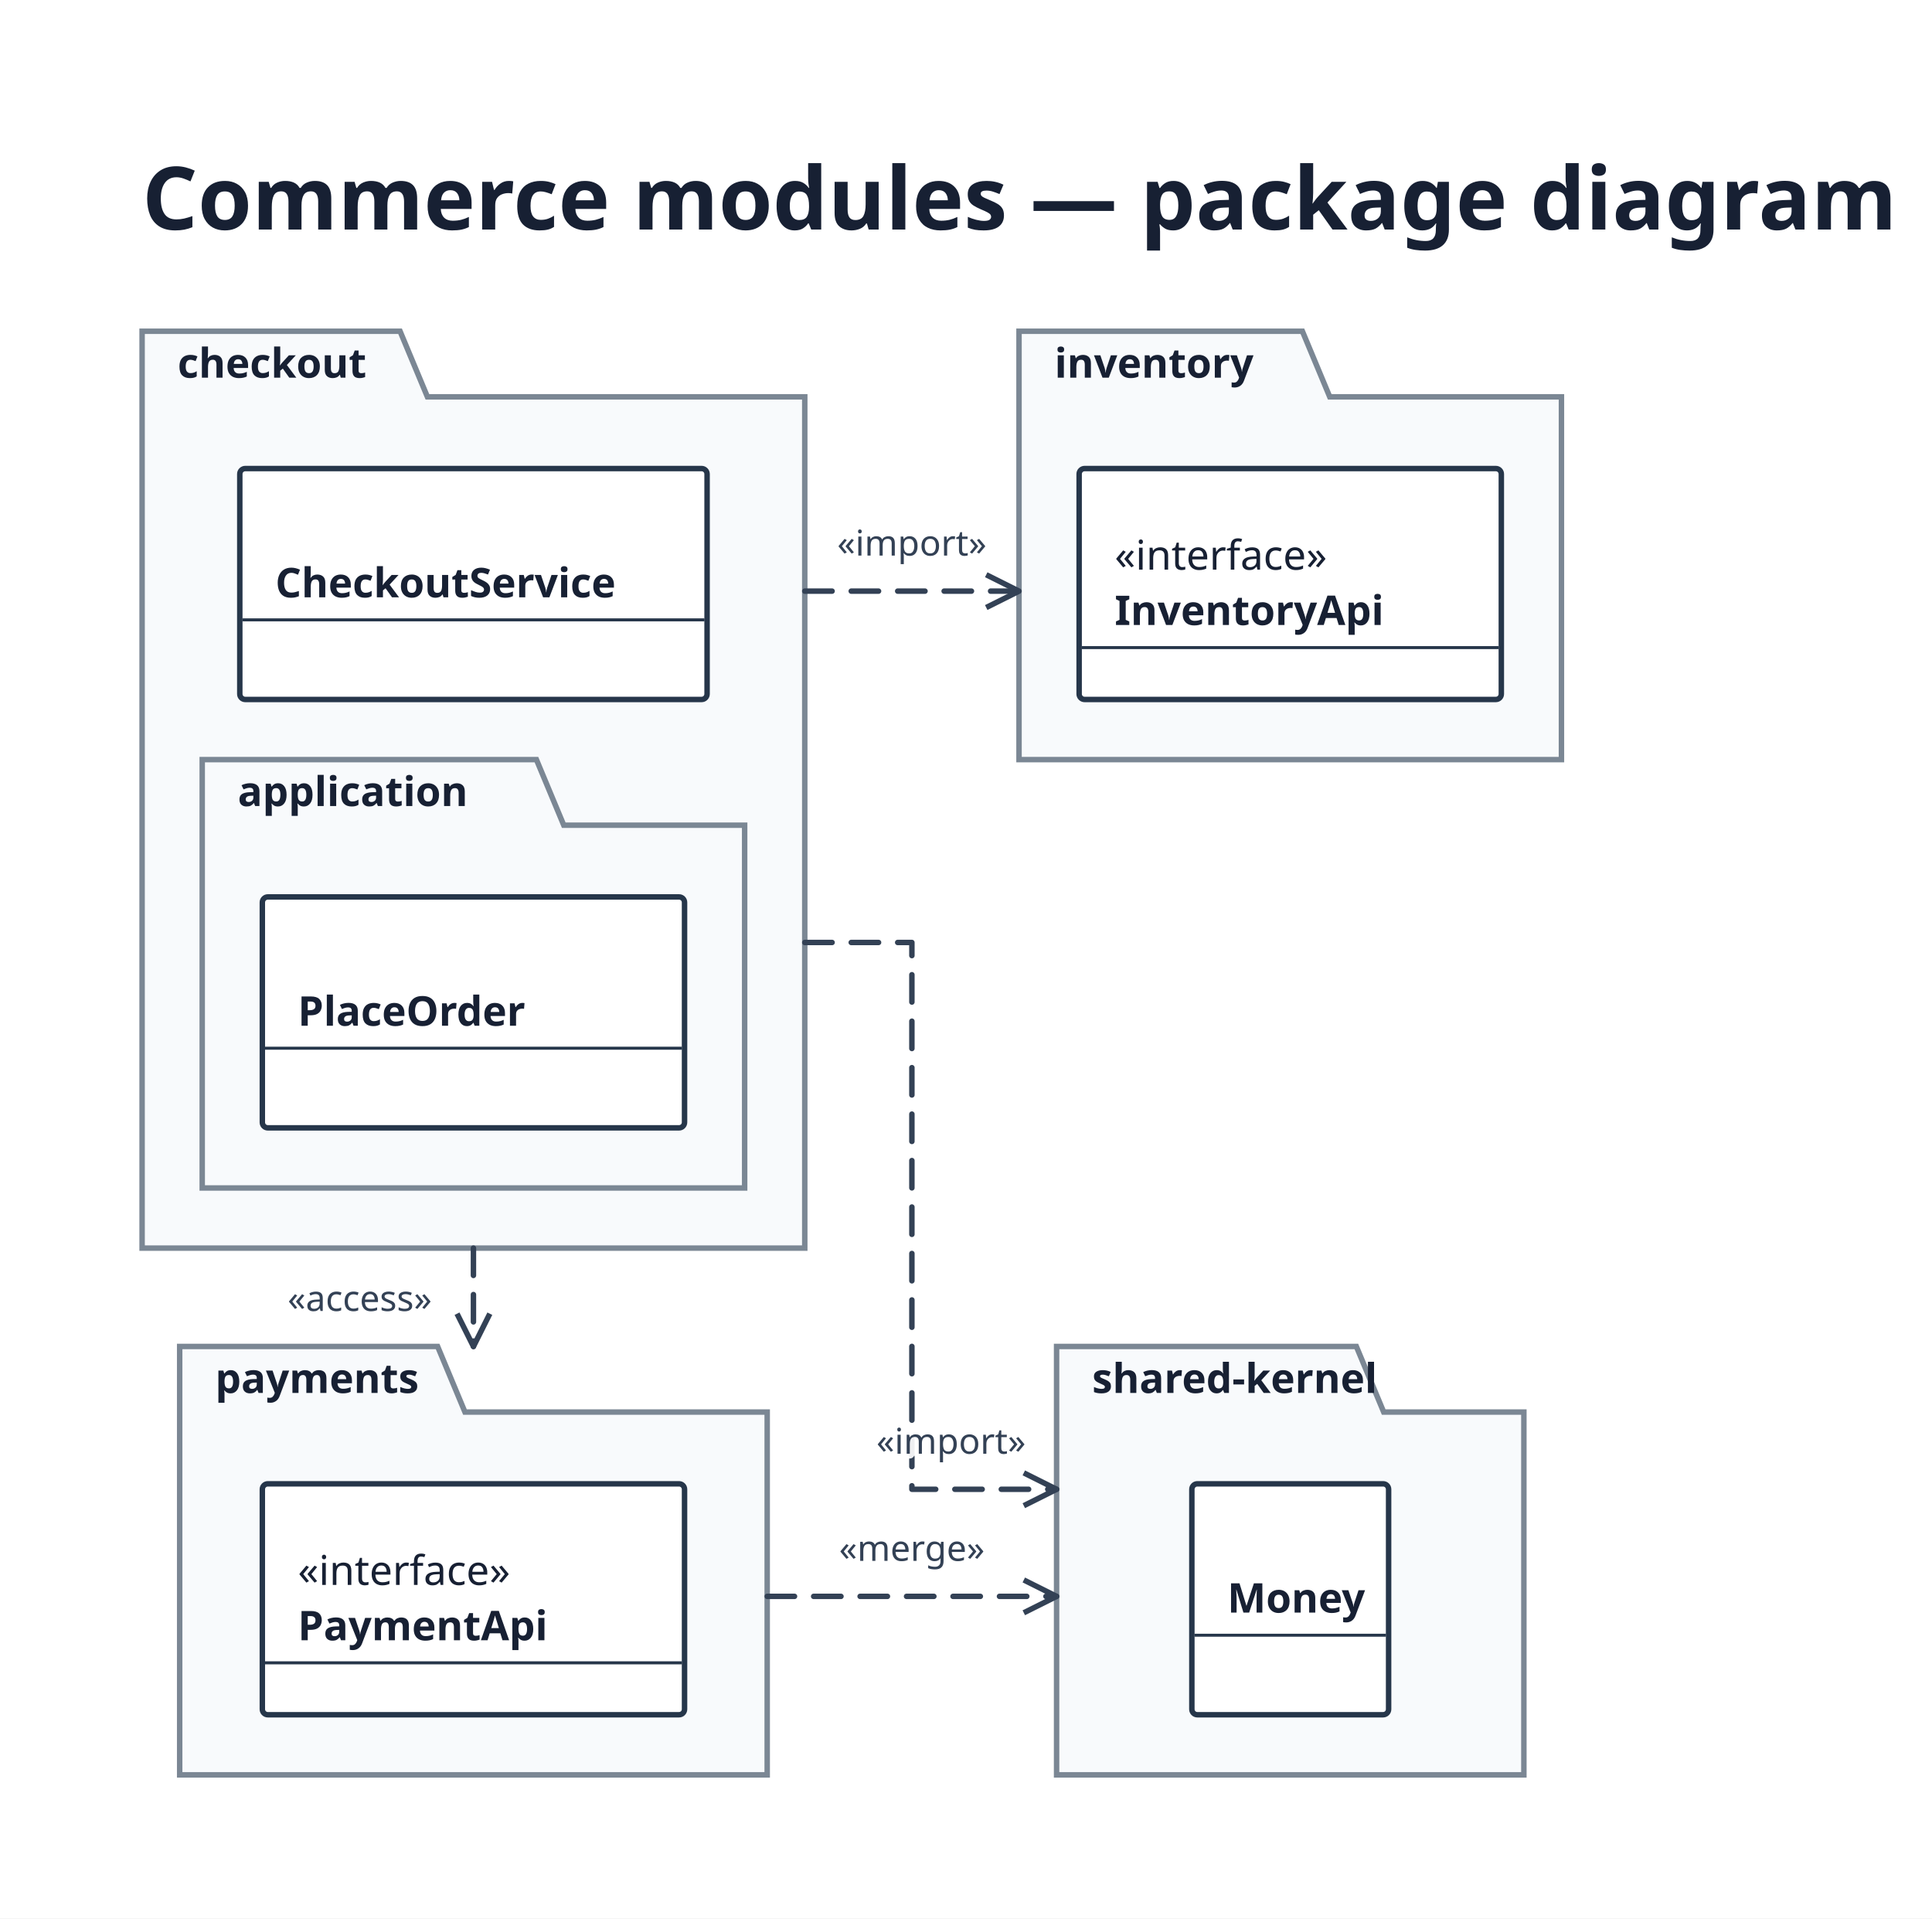
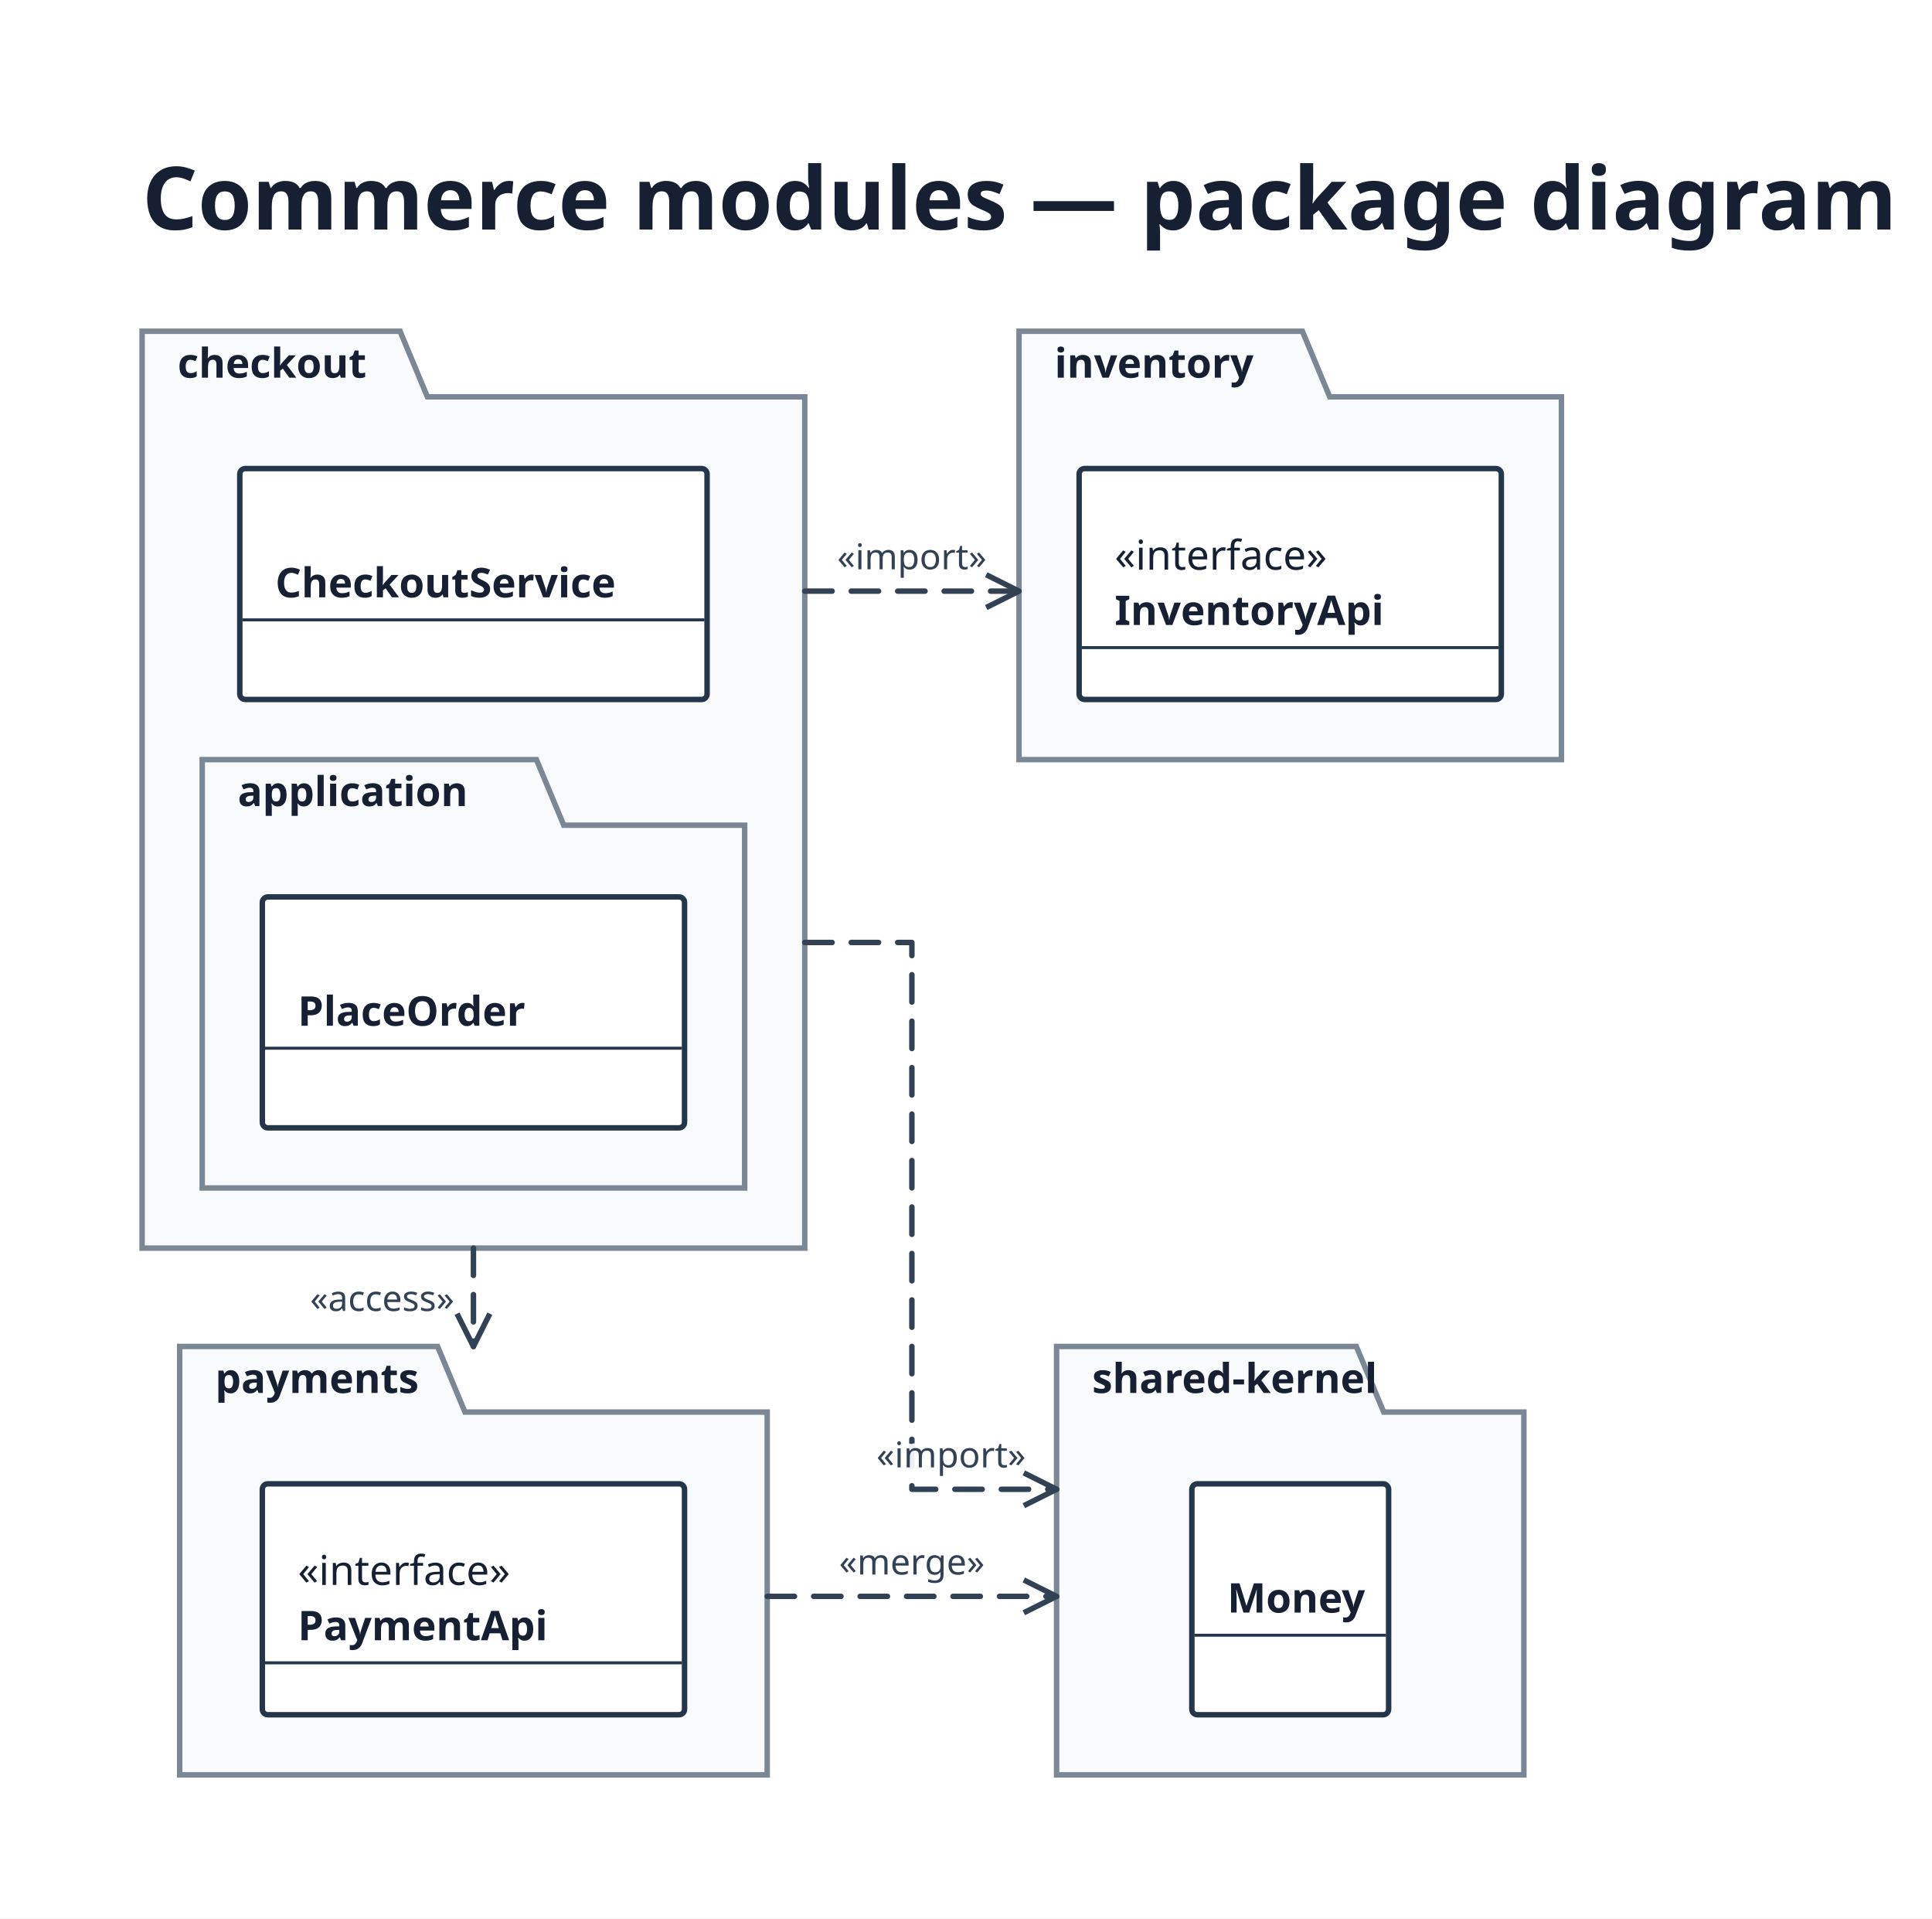
<svg xmlns="http://www.w3.org/2000/svg" width="707" height="702" viewBox="0 0 707 702" role="img" aria-label="uml-package-example">
  <rect width="100%" height="100%" fill="#ffffff" />
  <g id="boundaries">
    <path d="M 52 145.2 V 456.7 H 294.5 V 145.2 H 156.4 L 146.4 121.2 H 52 Z" fill="#f8fafc" stroke="#7b8794" stroke-width="2" />
    <path d="M 372.9 145.2 V 277.95 H 571.4 V 145.2 H 486.6 L 476.6 121.2 H 372.9 Z" fill="#f8fafc" stroke="#7b8794" stroke-width="2" />
    <path d="M 65.75 516.7 V 649.45 H 280.75 V 516.7 H 170.15 L 160.15 492.7 H 65.75 Z" fill="#f8fafc" stroke="#7b8794" stroke-width="2" />
    <path d="M 386.65 516.7 V 649.45 H 557.65 V 516.7 H 506.35 L 496.35 492.7 H 386.65 Z" fill="#f8fafc" stroke="#7b8794" stroke-width="2" />
    <path d="M 74 301.95 V 434.7 H 272.5 V 301.95 H 206.3 L 196.3 277.95 H 74 Z" fill="#f8fafc" stroke="#7b8794" stroke-width="2" />
  </g>
  <g id="corridor-dividers" />
  <g id="lines">
    <g data-line="checkout-inventory">
      <polyline points="294.5,216.304 372.9,216.304" fill="none" stroke="#334155" stroke-width="2" stroke-linejoin="round" stroke-linecap="round" stroke-dasharray="10 7" />
      <path d="M 360.9 222.304 L 372.9 216.304 L 360.9 210.304" fill="none" stroke="#334155" stroke-width="2" stroke-linejoin="round" />
    </g>
    <g data-line="checkout-payments">
      <polyline points="173.25,456.7 173.25,492.7" fill="none" stroke="#334155" stroke-width="2" stroke-linejoin="round" stroke-linecap="round" stroke-dasharray="10 7" />
      <path d="M 167.25 480.7 L 173.25 492.7 L 179.25 480.7" fill="none" stroke="#334155" stroke-width="2" stroke-linejoin="round" />
    </g>
    <g data-line="checkout-shared">
      <polyline points="294.5,344.867 333.7,344.867 333.7,544.95 386.65,544.95" fill="none" stroke="#334155" stroke-width="2" stroke-linejoin="round" stroke-linecap="round" stroke-dasharray="10 7" />
      <path d="M 374.65 550.95 L 386.65 544.95 L 374.65 538.95" fill="none" stroke="#334155" stroke-width="2" stroke-linejoin="round" />
    </g>
    <g data-line="payments-shared">
      <polyline points="280.75,584.138 386.65,584.138" fill="none" stroke="#334155" stroke-width="2" stroke-linejoin="round" stroke-linecap="round" stroke-dasharray="10 7" />
      <path d="M 374.65 590.138 L 386.65 584.138 L 374.65 578.138" fill="none" stroke="#334155" stroke-width="2" stroke-linejoin="round" />
    </g>
  </g>
  <g id="objects">
    <rect x="87.75" y="171.45" width="171" height="84.5" rx="2" fill="#ffffff" stroke="#26364a" stroke-width="2" />
    <rect x="96" y="328.2" width="154.5" height="84.5" rx="2" fill="#ffffff" stroke="#26364a" stroke-width="2" />
    <rect x="394.9" y="171.45" width="154.5" height="84.5" rx="2" fill="#ffffff" stroke="#26364a" stroke-width="2" />
    <rect x="96" y="542.95" width="154.5" height="84.5" rx="2" fill="#ffffff" stroke="#26364a" stroke-width="2" />
    <rect x="436.15" y="542.95" width="72" height="84.5" rx="2" fill="#ffffff" stroke="#26364a" stroke-width="2" />
  </g>
  <g id="ports" />
  <g id="text">
    <text x="52" y="84" text-anchor="start" fill="#172033" font-family="ui-rounded, 'Comic Sans MS', sans-serif" font-size="32" font-weight="700">Commerce modules — package diagram</text>
    <text x="65" y="138.2" text-anchor="start" fill="#172033" font-family="ui-rounded, 'Comic Sans MS', sans-serif" font-size="15" font-weight="700">checkout</text>
    <text x="100.75" y="218.575" text-anchor="start" fill="#172033" font-family="ui-rounded, 'Comic Sans MS', sans-serif" font-size="15" font-weight="700">CheckoutService</text>
    <path d="M 88.75 226.825 H 257.75" stroke="#26364a" stroke-width="1" />
    <path d="M 88.75 226.825 H 257.75" stroke="#26364a" stroke-width="1" />
    <text x="87" y="294.95" text-anchor="start" fill="#172033" font-family="ui-rounded, 'Comic Sans MS', sans-serif" font-size="15" font-weight="700">application</text>
    <text x="109" y="375.325" text-anchor="start" fill="#172033" font-family="ui-rounded, 'Comic Sans MS', sans-serif" font-size="15" font-weight="700">PlaceOrder</text>
    <path d="M 97 383.575 H 249.5" stroke="#26364a" stroke-width="1" />
    <path d="M 97 383.575 H 249.5" stroke="#26364a" stroke-width="1" />
    <text x="385.9" y="138.2" text-anchor="start" fill="#172033" font-family="ui-rounded, 'Comic Sans MS', sans-serif" font-size="15" font-weight="700">inventory</text>
    <text x="407.9" y="208.45" text-anchor="start" fill="#172033" font-family="ui-rounded, 'Comic Sans MS', sans-serif" font-size="15" font-weight="450">«interface»</text>
    <text x="407.9" y="228.7" text-anchor="start" fill="#172033" font-family="ui-rounded, 'Comic Sans MS', sans-serif" font-size="15" font-weight="700">InventoryApi</text>
    <path d="M 395.9 236.95 H 548.4" stroke="#26364a" stroke-width="1" />
    <path d="M 395.9 236.95 H 548.4" stroke="#26364a" stroke-width="1" />
    <text x="78.75" y="509.7" text-anchor="start" fill="#172033" font-family="ui-rounded, 'Comic Sans MS', sans-serif" font-size="15" font-weight="700">payments</text>
    <text x="109" y="579.95" text-anchor="start" fill="#172033" font-family="ui-rounded, 'Comic Sans MS', sans-serif" font-size="15" font-weight="450">«interface»</text>
    <text x="109" y="600.2" text-anchor="start" fill="#172033" font-family="ui-rounded, 'Comic Sans MS', sans-serif" font-size="15" font-weight="700">PaymentApi</text>
    <path d="M 97 608.45 H 249.5" stroke="#26364a" stroke-width="1" />
    <path d="M 97 608.45 H 249.5" stroke="#26364a" stroke-width="1" />
    <text x="399.65" y="509.7" text-anchor="start" fill="#172033" font-family="ui-rounded, 'Comic Sans MS', sans-serif" font-size="15" font-weight="700">shared-kernel</text>
    <text x="449.15" y="590.075" text-anchor="start" fill="#172033" font-family="ui-rounded, 'Comic Sans MS', sans-serif" font-size="15" font-weight="700">Money</text>
    <path d="M 437.15 598.325 H 507.15" stroke="#26364a" stroke-width="1" />
    <path d="M 437.15 598.325 H 507.15" stroke="#26364a" stroke-width="1" />
    <g data-line-label="checkout-inventory">
-       <text x="333.7" y="203.304" text-anchor="middle" font-family="ui-rounded, sans-serif" font-size="13" fill="#334155" stroke="#ffffff" stroke-opacity=".92" stroke-width="3.5" stroke-linejoin="round" paint-order="stroke fill">«import»</text>
+       <text x="333.7" y="208.304" text-anchor="middle" font-family="ui-rounded, sans-serif" font-size="13" fill="#334155" stroke="#ffffff" stroke-opacity=".92" stroke-width="3.5" stroke-linejoin="round" paint-order="stroke fill">«import»</text>
    </g>
    <g data-line-label="checkout-payments">
-       <text x="131.65" y="479.7" text-anchor="middle" font-family="ui-rounded, sans-serif" font-size="13" fill="#334155" stroke="#ffffff" stroke-opacity=".92" stroke-width="3.5" stroke-linejoin="round" paint-order="stroke fill">«access»</text>
+       <text x="166.25" y="479.7" text-anchor="end" font-family="ui-rounded, sans-serif" font-size="13" fill="#334155" stroke="#ffffff" stroke-opacity=".92" stroke-width="3.5" stroke-linejoin="round" paint-order="stroke fill">«access»</text>
    </g>
    <g data-line-label="checkout-shared">
-       <text x="348.05" y="531.95" text-anchor="middle" font-family="ui-rounded, sans-serif" font-size="13" fill="#334155" stroke="#ffffff" stroke-opacity=".92" stroke-width="3.5" stroke-linejoin="round" paint-order="stroke fill">«import»</text>
+       <text x="348.05" y="536.95" text-anchor="middle" font-family="ui-rounded, sans-serif" font-size="13" fill="#334155" stroke="#ffffff" stroke-opacity=".92" stroke-width="3.5" stroke-linejoin="round" paint-order="stroke fill">«import»</text>
    </g>
    <g data-line-label="payments-shared">
-       <text x="333.7" y="571.138" text-anchor="middle" font-family="ui-rounded, sans-serif" font-size="13" fill="#334155" stroke="#ffffff" stroke-opacity=".92" stroke-width="3.5" stroke-linejoin="round" paint-order="stroke fill">«merge»</text>
+       <text x="333.7" y="576.138" text-anchor="middle" font-family="ui-rounded, sans-serif" font-size="13" fill="#334155" stroke="#ffffff" stroke-opacity=".92" stroke-width="3.5" stroke-linejoin="round" paint-order="stroke fill">«merge»</text>
    </g>
  </g>
</svg>
